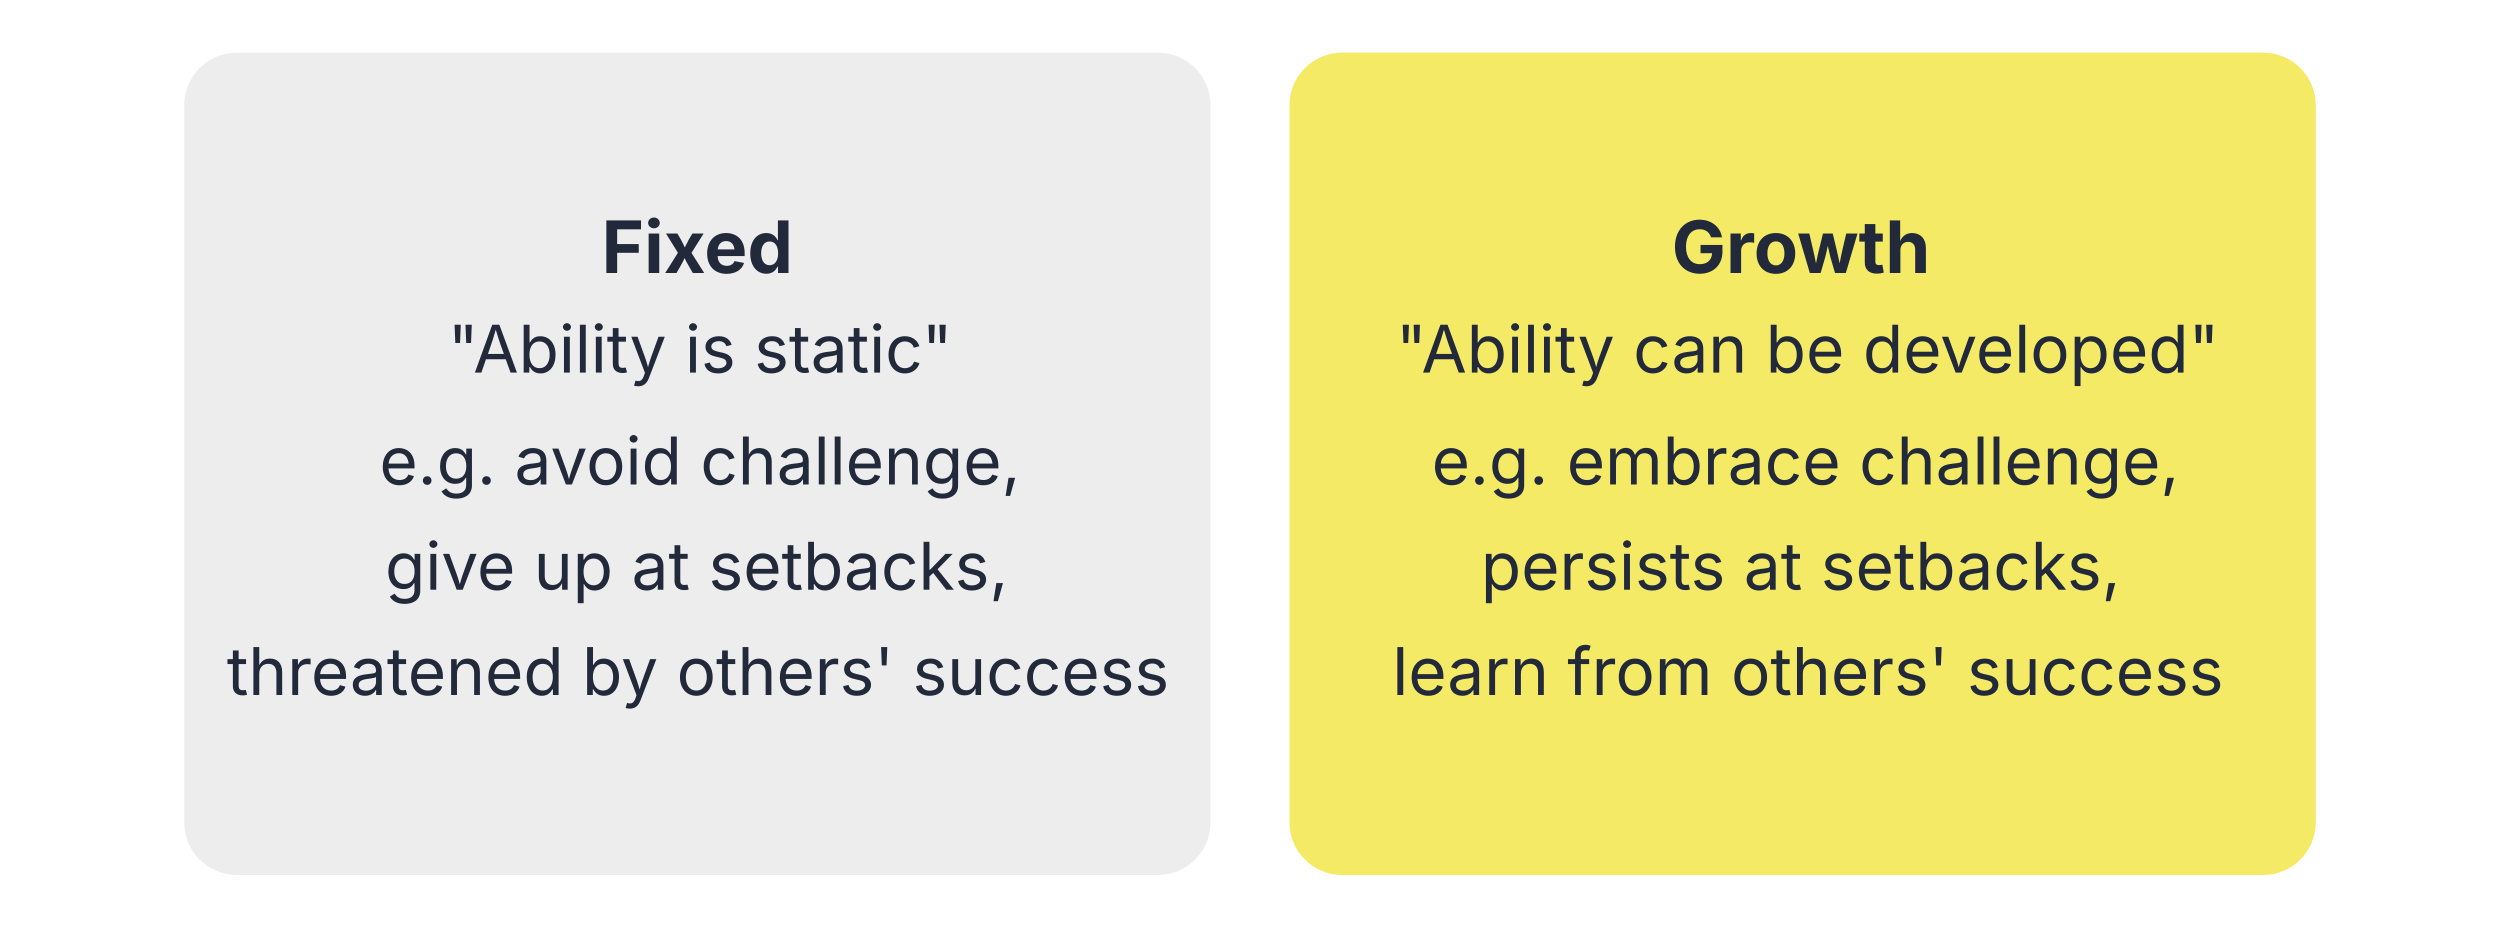
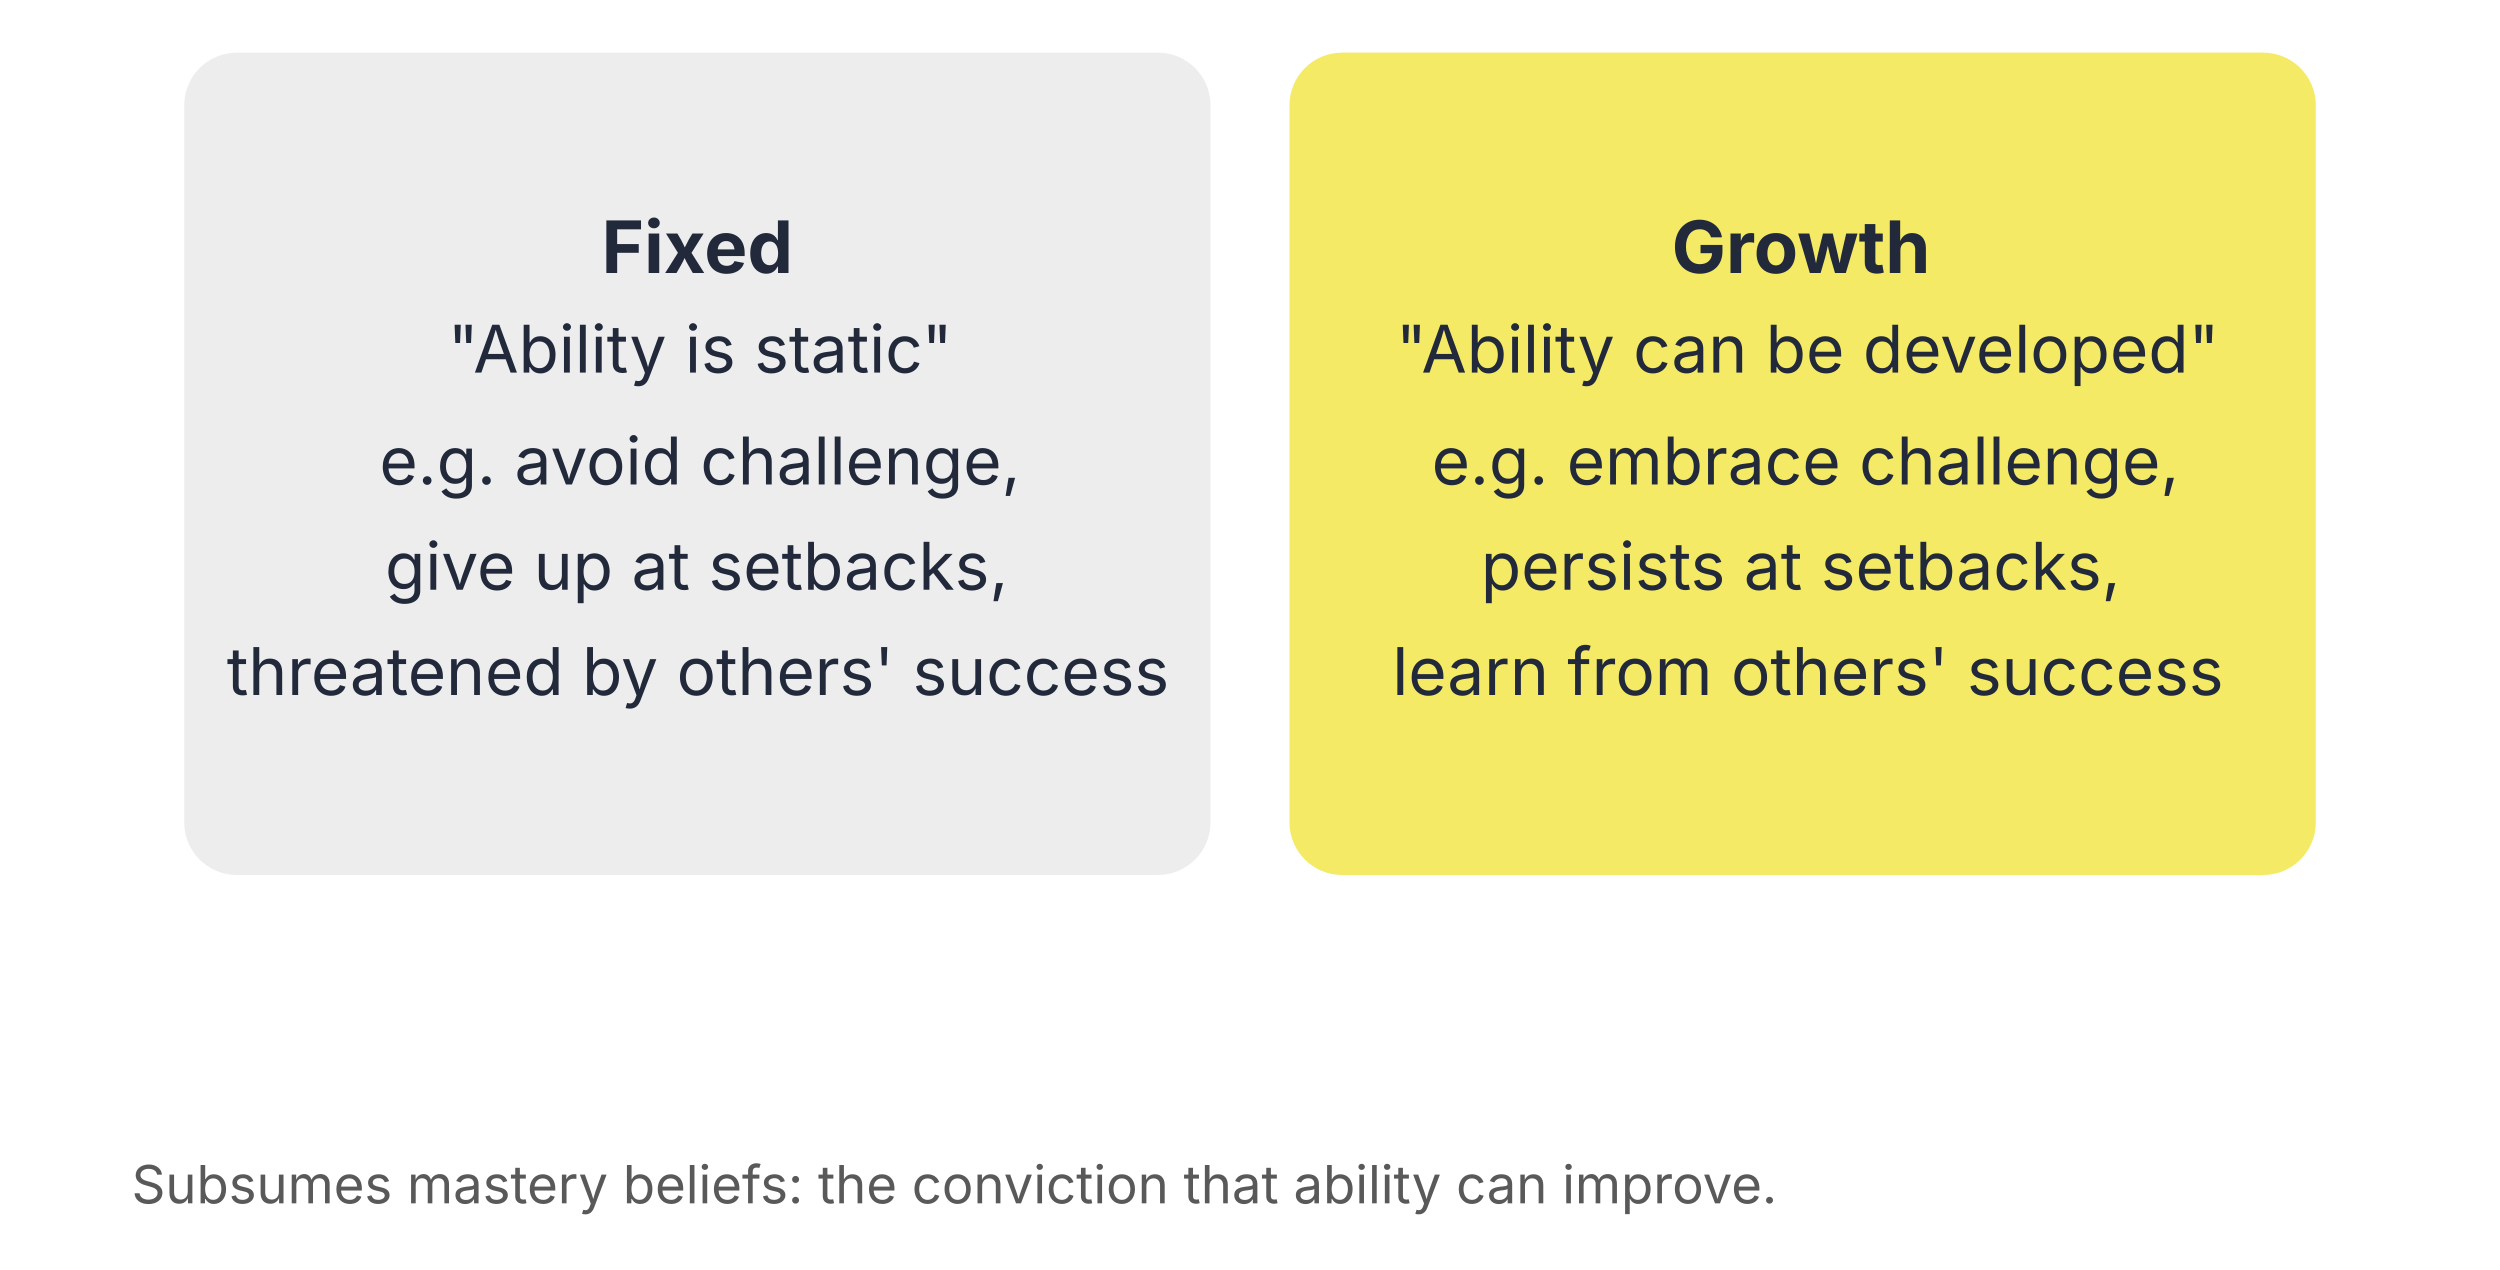
- <svg xmlns="http://www.w3.org/2000/svg" viewBox="0 101 380 141" fill="none">
+ <svg xmlns="http://www.w3.org/2000/svg" viewBox="0 101 380 193" fill="none">
+   <style>text{font-family:Inter,Helvetica,Arial,sans-serif}</style>
  <rect width="380" height="300" fill="white" />
  <rect x="28" y="109" width="156" height="125" rx="8" fill="#EDEDED" />
-   <text fill="#21293B" style="white-space: pre" xml:space="preserve" font-family="Inter, Helvetica, Arial, sans-serif" font-size="11" font-weight="bold" letter-spacing="0em">
+   <text fill="#21293B" style="white-space: pre" xml:space="preserve" font-family="Inter" font-size="11" font-weight="bold" letter-spacing="0em">
    <tspan x="91.45" y="142.5">Fixed</tspan>
  </text>
-   <text fill="#21293B" style="white-space: pre" xml:space="preserve" font-family="Inter, Helvetica, Arial, sans-serif" font-size="10" letter-spacing="0em">
+   <text fill="#21293B" style="white-space: pre" xml:space="preserve" font-family="Inter" font-size="10" letter-spacing="0em">
    <tspan x="68.065" y="157.636">"Ability is static"</tspan>
  </text>
-   <text fill="#21293B" style="white-space: pre" xml:space="preserve" font-family="Inter, Helvetica, Arial, sans-serif" font-size="10" letter-spacing="0em">
+   <text fill="#21293B" style="white-space: pre" xml:space="preserve" font-family="Inter" font-size="10" letter-spacing="0em">
    <tspan x="57.665" y="174.636">e.g. avoid challenge,
</tspan>
    <tspan x="58.52" y="190.636">give up at setbacks,
</tspan>
    <tspan x="34.477" y="206.636">threatened by others' success</tspan>
  </text>
  <rect x="196" y="109" width="156" height="125" rx="8" fill="#F4EA66" />
-   <text fill="#21293B" style="white-space: pre" xml:space="preserve" font-family="Inter, Helvetica, Arial, sans-serif" font-size="11" font-weight="bold" letter-spacing="0em">
+   <text fill="#21293B" style="white-space: pre" xml:space="preserve" font-family="Inter" font-size="11" font-weight="bold" letter-spacing="0em">
    <tspan x="254.095" y="142.5">Growth</tspan>
  </text>
-   <text fill="#21293B" style="white-space: pre" xml:space="preserve" font-family="Inter, Helvetica, Arial, sans-serif" font-size="10" letter-spacing="0em">
+   <text fill="#21293B" style="white-space: pre" xml:space="preserve" font-family="Inter" font-size="10" letter-spacing="0em">
    <tspan x="212.188" y="157.636">"Ability can be developed"</tspan>
  </text>
-   <text fill="#21293B" style="white-space: pre" xml:space="preserve" font-family="Inter, Helvetica, Arial, sans-serif" font-size="10" letter-spacing="0em">
+   <text fill="#21293B" style="white-space: pre" xml:space="preserve" font-family="Inter" font-size="10" letter-spacing="0em">
    <tspan x="217.604" y="174.636">e.g. embrace challenge,
</tspan>
    <tspan x="225.099" y="190.636">persists at setbacks,
</tspan>
    <tspan x="211.632" y="206.636">learn from others' success</tspan>
  </text>
+   <text fill="#595959" style="white-space: pre" xml:space="preserve" font-family="Inter" font-size="8" letter-spacing="0em">
+     <tspan x="20" y="283.909">Subsumes mastery beliefs: the conviction that ability can improve.</tspan>
+   </text>
</svg>
